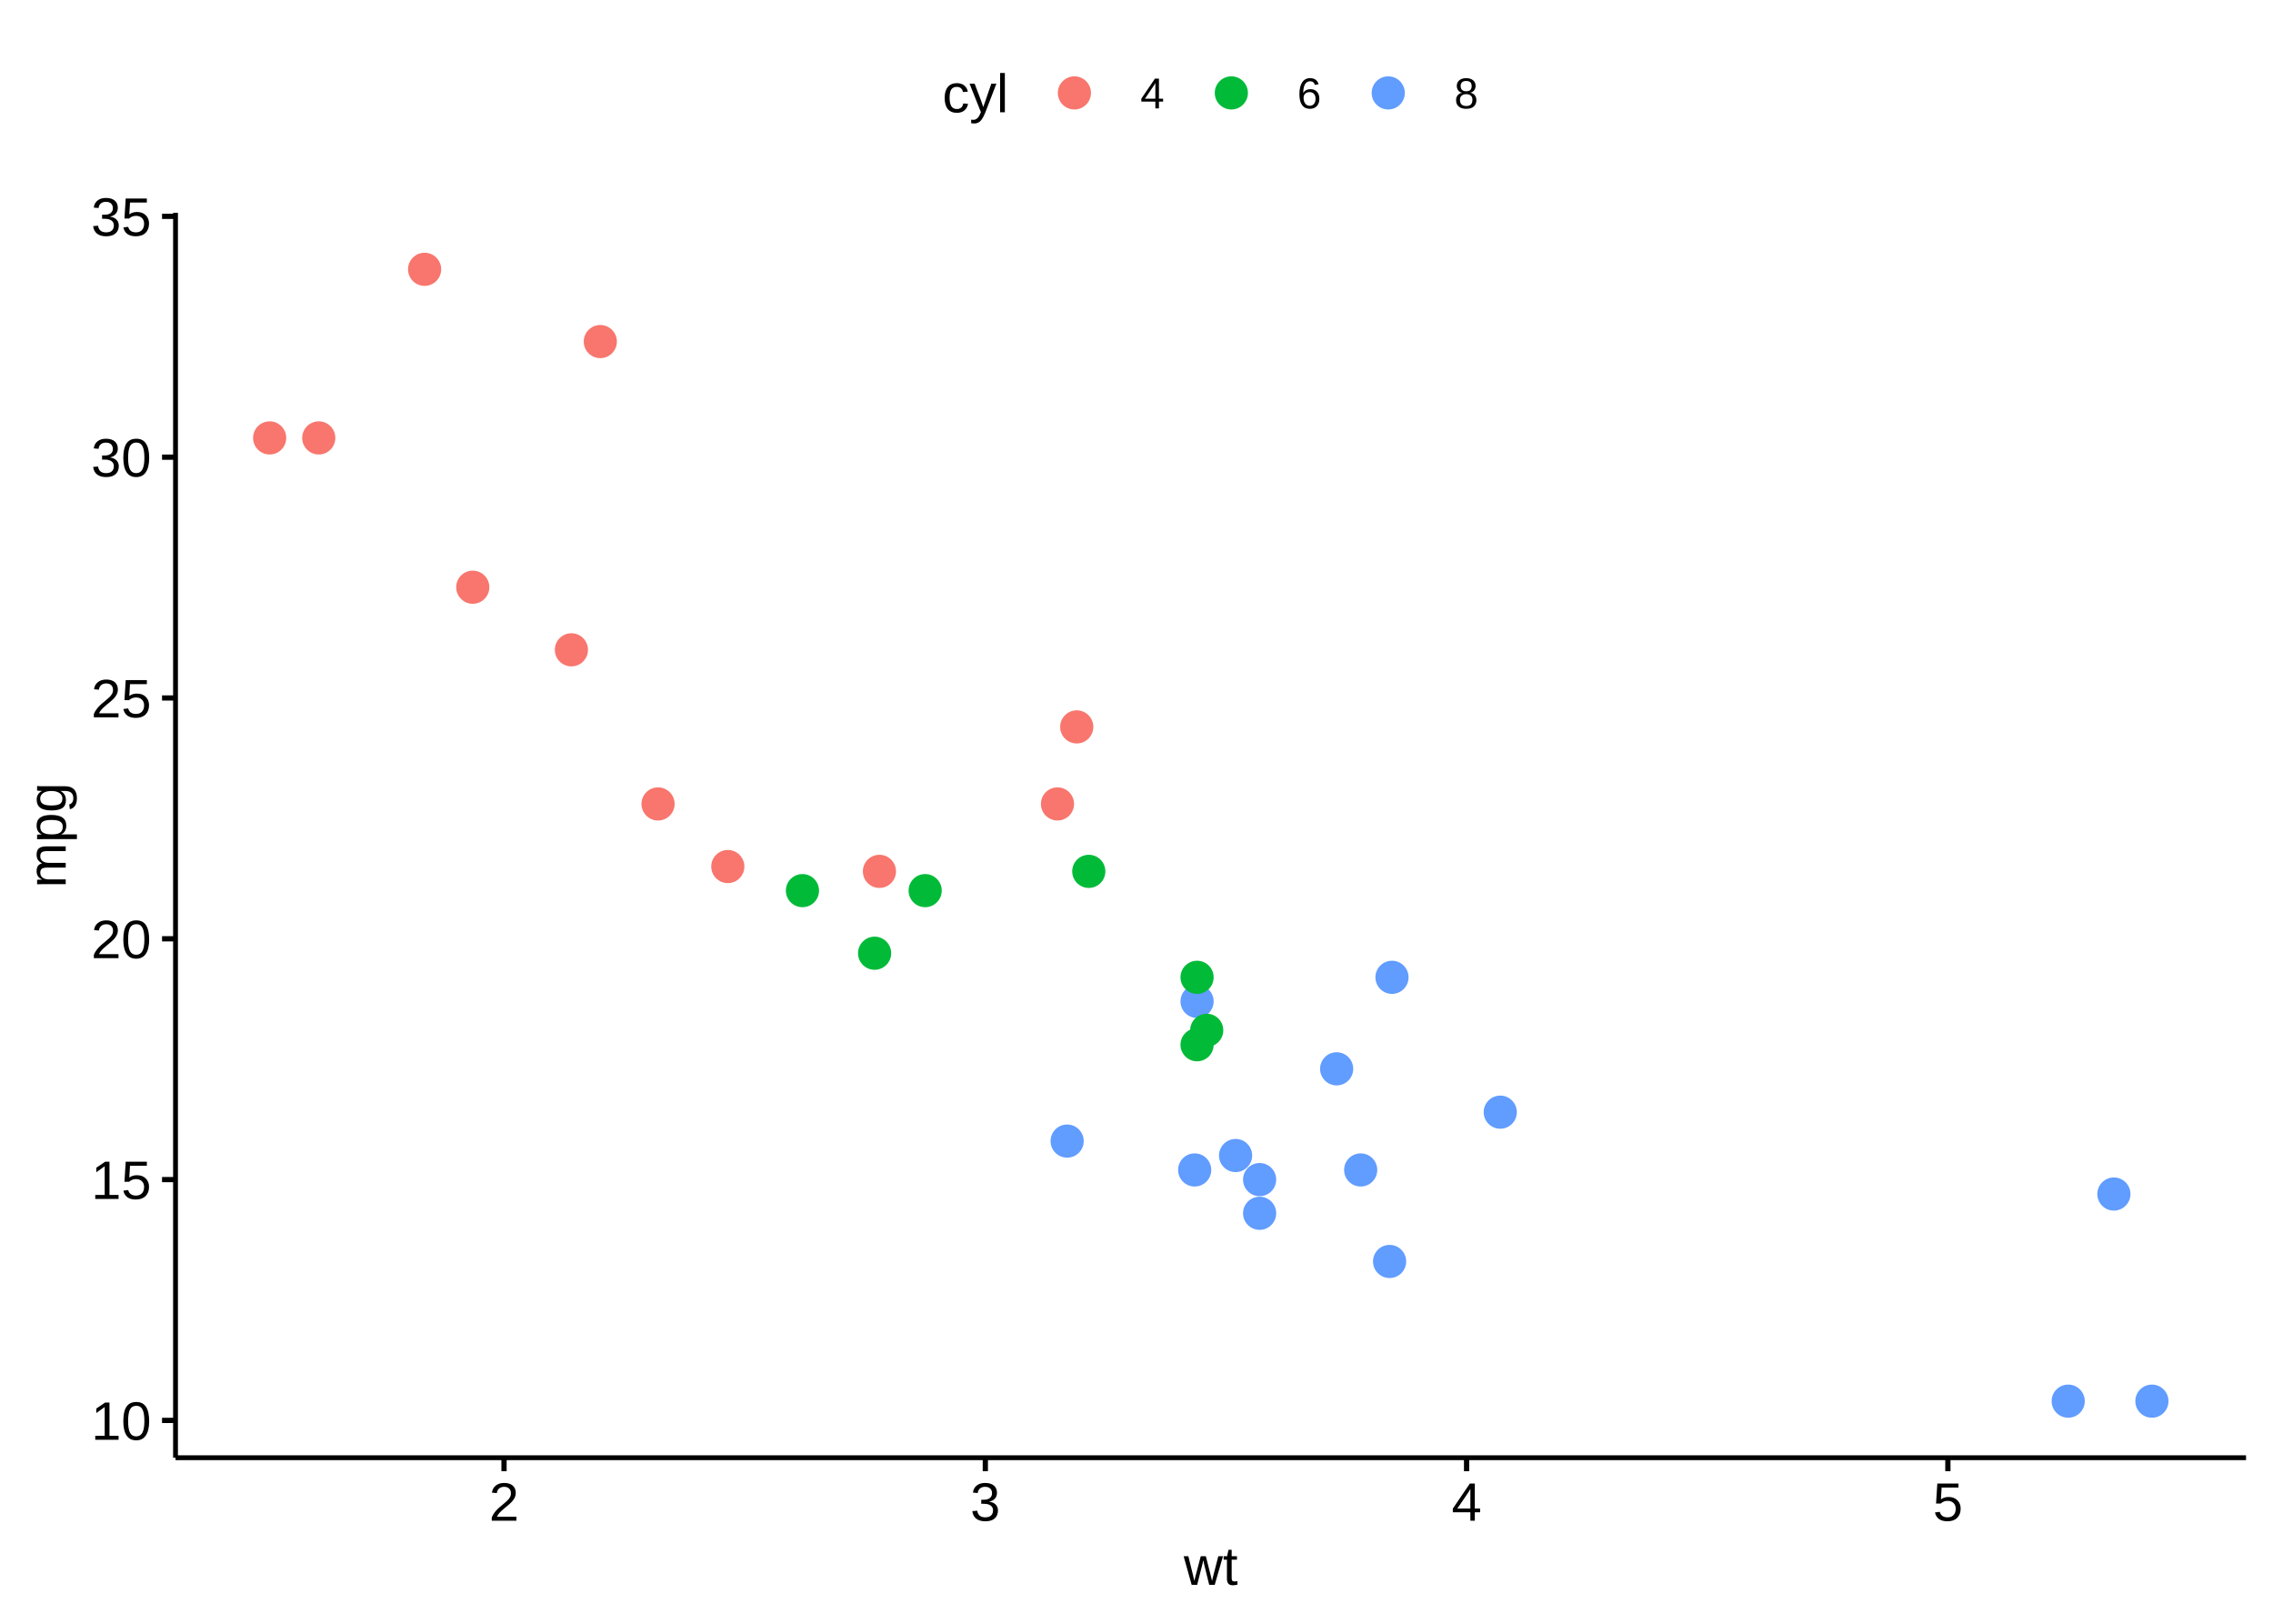
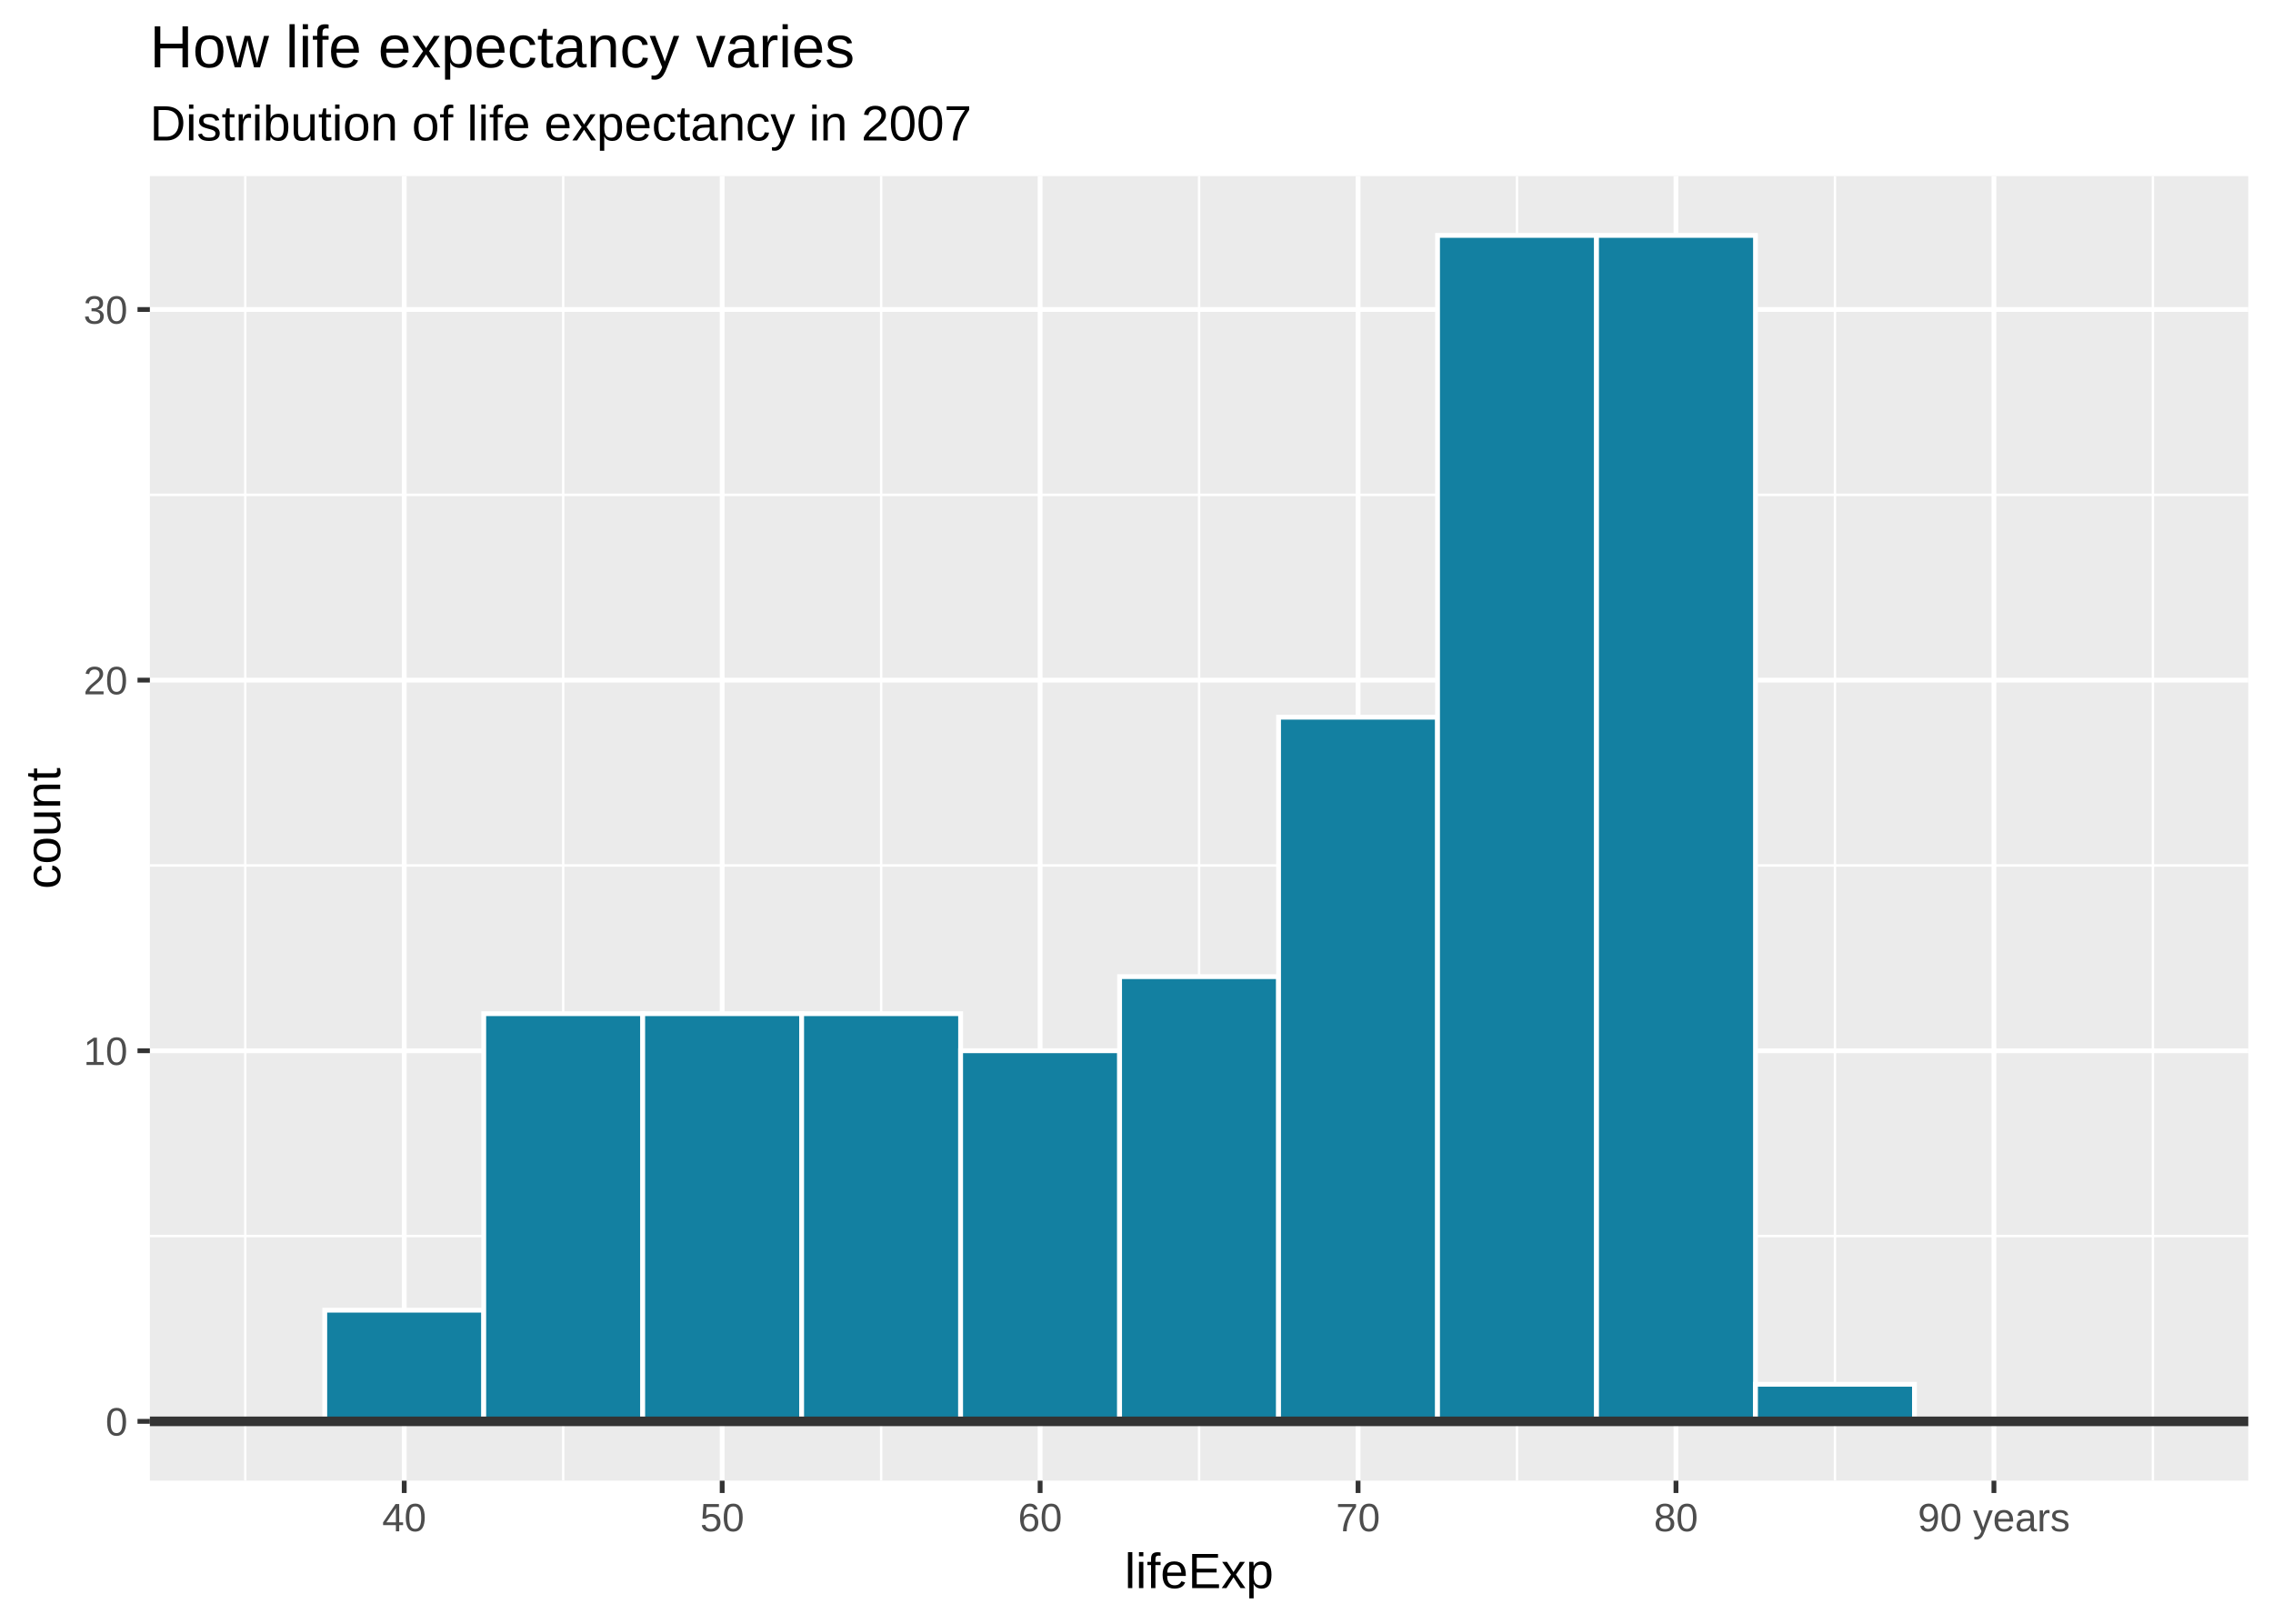
<svg xmlns="http://www.w3.org/2000/svg" viewBox="0 0 504.00 360.00">
  <defs>
    <style type="text/css">
    line, polyline, polygon, path, rect, circle {
      fill: none;
      stroke: #000000;
      stroke-linecap: round;
      stroke-linejoin: round;
      stroke-miterlimit: 10.00;
    }
  </style>
  </defs>
  <rect width="100%" height="100%" style="stroke: none; fill: #FFFFFF;" />
-   <rect x="0.00" y="0.00" width="504.00" height="360.00" style="stroke-width: 1.16; stroke: #FFFFFF; fill: #FFFFFF;" />
+   <rect x="0.00" y="0.00" width="504.00" height="360.00" style="stroke-width: 1.07; stroke: #FFFFFF; fill: #FFFFFF;" />
  <defs>
-     <clipPath id="cpMzguOTJ8NDk4LjAyfDMyMy4xOXw0Ny4xNw==">
-       <rect x="38.92" y="47.17" width="459.10" height="276.03" />
+     <clipPath id="cpMzMuMjN8NDk4LjUyfDMyOC4yOHwzOS4wNA==">
+       <rect x="33.23" y="39.04" width="465.29" height="289.23" />
    </clipPath>
  </defs>
-   <rect x="38.92" y="47.17" width="459.10" height="276.03" style="stroke-width: 1.16; stroke: none; fill: #FFFFFF;" clip-path="url(#cpMzguOTJ8NDk4LjAyfDMyMy4xOXw0Ny4xNw==)" />
-   <circle cx="177.93" cy="197.46" r="2.49pt" style="stroke-width: 0.71; stroke: #00BA38; fill: #00BA38;" clip-path="url(#cpMzguOTJ8NDk4LjAyfDMyMy4xOXw0Ny4xNw==)" />
-   <circle cx="205.14" cy="197.46" r="2.49pt" style="stroke-width: 0.71; stroke: #00BA38; fill: #00BA38;" clip-path="url(#cpMzguOTJ8NDk4LjAyfDMyMy4xOXw0Ny4xNw==)" />
-   <circle cx="145.91" cy="178.24" r="2.49pt" style="stroke-width: 0.71; stroke: #F8766D; fill: #F8766D;" clip-path="url(#cpMzguOTJ8NDk4LjAyfDMyMy4xOXw0Ny4xNw==)" />
-   <circle cx="241.42" cy="193.19" r="2.49pt" style="stroke-width: 0.71; stroke: #00BA38; fill: #00BA38;" clip-path="url(#cpMzguOTJ8NDk4LjAyfDMyMy4xOXw0Ny4xNw==)" />
-   <circle cx="265.43" cy="222.02" r="2.49pt" style="stroke-width: 0.71; stroke: #619CFF; fill: #619CFF;" clip-path="url(#cpMzguOTJ8NDk4LjAyfDMyMy4xOXw0Ny4xNw==)" />
-   <circle cx="267.57" cy="228.43" r="2.49pt" style="stroke-width: 0.71; stroke: #00BA38; fill: #00BA38;" clip-path="url(#cpMzguOTJ8NDk4LjAyfDMyMy4xOXw0Ny4xNw==)" />
-   <circle cx="279.30" cy="269.00" r="2.49pt" style="stroke-width: 0.71; stroke: #619CFF; fill: #619CFF;" clip-path="url(#cpMzguOTJ8NDk4LjAyfDMyMy4xOXw0Ny4xNw==)" />
-   <circle cx="238.75" cy="161.16" r="2.49pt" style="stroke-width: 0.71; stroke: #F8766D; fill: #F8766D;" clip-path="url(#cpMzguOTJ8NDk4LjAyfDMyMy4xOXw0Ny4xNw==)" />
-   <circle cx="234.48" cy="178.24" r="2.49pt" style="stroke-width: 0.71; stroke: #F8766D; fill: #F8766D;" clip-path="url(#cpMzguOTJ8NDk4LjAyfDMyMy4xOXw0Ny4xNw==)" />
-   <circle cx="265.43" cy="216.68" r="2.49pt" style="stroke-width: 0.71; stroke: #00BA38; fill: #00BA38;" clip-path="url(#cpMzguOTJ8NDk4LjAyfDMyMy4xOXw0Ny4xNw==)" />
-   <circle cx="265.43" cy="231.63" r="2.49pt" style="stroke-width: 0.71; stroke: #00BA38; fill: #00BA38;" clip-path="url(#cpMzguOTJ8NDk4LjAyfDMyMy4xOXw0Ny4xNw==)" />
-   <circle cx="332.66" cy="246.58" r="2.49pt" style="stroke-width: 0.71; stroke: #619CFF; fill: #619CFF;" clip-path="url(#cpMzguOTJ8NDk4LjAyfDMyMy4xOXw0Ny4xNw==)" />
-   <circle cx="296.38" cy="236.97" r="2.49pt" style="stroke-width: 0.71; stroke: #619CFF; fill: #619CFF;" clip-path="url(#cpMzguOTJ8NDk4LjAyfDMyMy4xOXw0Ny4xNw==)" />
-   <circle cx="301.71" cy="259.39" r="2.49pt" style="stroke-width: 0.71; stroke: #619CFF; fill: #619CFF;" clip-path="url(#cpMzguOTJ8NDk4LjAyfDMyMy4xOXw0Ny4xNw==)" />
-   <circle cx="458.59" cy="310.65" r="2.49pt" style="stroke-width: 0.71; stroke: #619CFF; fill: #619CFF;" clip-path="url(#cpMzguOTJ8NDk4LjAyfDMyMy4xOXw0Ny4xNw==)" />
-   <circle cx="477.15" cy="310.65" r="2.49pt" style="stroke-width: 0.71; stroke: #619CFF; fill: #619CFF;" clip-path="url(#cpMzguOTJ8NDk4LjAyfDMyMy4xOXw0Ny4xNw==)" />
-   <circle cx="468.72" cy="264.73" r="2.49pt" style="stroke-width: 0.71; stroke: #619CFF; fill: #619CFF;" clip-path="url(#cpMzguOTJ8NDk4LjAyfDMyMy4xOXw0Ny4xNw==)" />
-   <circle cx="133.11" cy="75.73" r="2.49pt" style="stroke-width: 0.71; stroke: #F8766D; fill: #F8766D;" clip-path="url(#cpMzguOTJ8NDk4LjAyfDMyMy4xOXw0Ny4xNw==)" />
-   <circle cx="70.68" cy="97.09" r="2.49pt" style="stroke-width: 0.71; stroke: #F8766D; fill: #F8766D;" clip-path="url(#cpMzguOTJ8NDk4LjAyfDMyMy4xOXw0Ny4xNw==)" />
-   <circle cx="94.15" cy="59.71" r="2.49pt" style="stroke-width: 0.71; stroke: #F8766D; fill: #F8766D;" clip-path="url(#cpMzguOTJ8NDk4LjAyfDMyMy4xOXw0Ny4xNw==)" />
-   <circle cx="161.38" cy="192.12" r="2.49pt" style="stroke-width: 0.71; stroke: #F8766D; fill: #F8766D;" clip-path="url(#cpMzguOTJ8NDk4LjAyfDMyMy4xOXw0Ny4xNw==)" />
-   <circle cx="273.97" cy="256.19" r="2.49pt" style="stroke-width: 0.71; stroke: #619CFF; fill: #619CFF;" clip-path="url(#cpMzguOTJ8NDk4LjAyfDMyMy4xOXw0Ny4xNw==)" />
-   <circle cx="264.90" cy="259.39" r="2.49pt" style="stroke-width: 0.71; stroke: #619CFF; fill: #619CFF;" clip-path="url(#cpMzguOTJ8NDk4LjAyfDMyMy4xOXw0Ny4xNw==)" />
-   <circle cx="308.12" cy="279.68" r="2.49pt" style="stroke-width: 0.71; stroke: #619CFF; fill: #619CFF;" clip-path="url(#cpMzguOTJ8NDk4LjAyfDMyMy4xOXw0Ny4xNw==)" />
-   <circle cx="308.65" cy="216.68" r="2.49pt" style="stroke-width: 0.71; stroke: #619CFF; fill: #619CFF;" clip-path="url(#cpMzguOTJ8NDk4LjAyfDMyMy4xOXw0Ny4xNw==)" />
-   <circle cx="104.83" cy="130.19" r="2.49pt" style="stroke-width: 0.71; stroke: #F8766D; fill: #F8766D;" clip-path="url(#cpMzguOTJ8NDk4LjAyfDMyMy4xOXw0Ny4xNw==)" />
-   <circle cx="126.70" cy="144.07" r="2.49pt" style="stroke-width: 0.71; stroke: #F8766D; fill: #F8766D;" clip-path="url(#cpMzguOTJ8NDk4LjAyfDMyMy4xOXw0Ny4xNw==)" />
-   <circle cx="59.79" cy="97.09" r="2.49pt" style="stroke-width: 0.71; stroke: #F8766D; fill: #F8766D;" clip-path="url(#cpMzguOTJ8NDk4LjAyfDMyMy4xOXw0Ny4xNw==)" />
-   <circle cx="236.62" cy="252.99" r="2.49pt" style="stroke-width: 0.71; stroke: #619CFF; fill: #619CFF;" clip-path="url(#cpMzguOTJ8NDk4LjAyfDMyMy4xOXw0Ny4xNw==)" />
-   <circle cx="193.93" cy="211.34" r="2.49pt" style="stroke-width: 0.71; stroke: #00BA38; fill: #00BA38;" clip-path="url(#cpMzguOTJ8NDk4LjAyfDMyMy4xOXw0Ny4xNw==)" />
-   <circle cx="279.30" cy="261.53" r="2.49pt" style="stroke-width: 0.71; stroke: #619CFF; fill: #619CFF;" clip-path="url(#cpMzguOTJ8NDk4LjAyfDMyMy4xOXw0Ny4xNw==)" />
-   <circle cx="195.00" cy="193.19" r="2.49pt" style="stroke-width: 0.71; stroke: #F8766D; fill: #F8766D;" clip-path="url(#cpMzguOTJ8NDk4LjAyfDMyMy4xOXw0Ny4xNw==)" />
+   <rect x="33.23" y="39.04" width="465.29" height="289.23" style="stroke-width: 1.07; stroke: none; fill: #EBEBEB;" clip-path="url(#cpMzMuMjN8NDk4LjUyfDMyOC4yOHwzOS4wNA==)" />
+   <polyline points="33.23,274.04 498.52,274.04 " style="stroke-width: 0.53; stroke: #FFFFFF; stroke-linecap: butt;" clip-path="url(#cpMzMuMjN8NDk4LjUyfDMyOC4yOHwzOS4wNA==)" />
+   <polyline points="33.23,191.88 498.52,191.88 " style="stroke-width: 0.53; stroke: #FFFFFF; stroke-linecap: butt;" clip-path="url(#cpMzMuMjN8NDk4LjUyfDMyOC4yOHwzOS4wNA==)" />
+   <polyline points="33.23,109.71 498.52,109.71 " style="stroke-width: 0.53; stroke: #FFFFFF; stroke-linecap: butt;" clip-path="url(#cpMzMuMjN8NDk4LjUyfDMyOC4yOHwzOS4wNA==)" />
+   <polyline points="54.38,328.28 54.38,39.04 " style="stroke-width: 0.53; stroke: #FFFFFF; stroke-linecap: butt;" clip-path="url(#cpMzMuMjN8NDk4LjUyfDMyOC4yOHwzOS4wNA==)" />
+   <polyline points="124.88,328.28 124.88,39.04 " style="stroke-width: 0.53; stroke: #FFFFFF; stroke-linecap: butt;" clip-path="url(#cpMzMuMjN8NDk4LjUyfDMyOC4yOHwzOS4wNA==)" />
+   <polyline points="195.38,328.28 195.38,39.04 " style="stroke-width: 0.53; stroke: #FFFFFF; stroke-linecap: butt;" clip-path="url(#cpMzMuMjN8NDk4LjUyfDMyOC4yOHwzOS4wNA==)" />
+   <polyline points="265.88,328.28 265.88,39.04 " style="stroke-width: 0.53; stroke: #FFFFFF; stroke-linecap: butt;" clip-path="url(#cpMzMuMjN8NDk4LjUyfDMyOC4yOHwzOS4wNA==)" />
+   <polyline points="336.37,328.28 336.37,39.04 " style="stroke-width: 0.53; stroke: #FFFFFF; stroke-linecap: butt;" clip-path="url(#cpMzMuMjN8NDk4LjUyfDMyOC4yOHwzOS4wNA==)" />
+   <polyline points="406.87,328.28 406.87,39.04 " style="stroke-width: 0.53; stroke: #FFFFFF; stroke-linecap: butt;" clip-path="url(#cpMzMuMjN8NDk4LjUyfDMyOC4yOHwzOS4wNA==)" />
+   <polyline points="477.37,328.28 477.37,39.04 " style="stroke-width: 0.53; stroke: #FFFFFF; stroke-linecap: butt;" clip-path="url(#cpMzMuMjN8NDk4LjUyfDMyOC4yOHwzOS4wNA==)" />
+   <polyline points="33.23,315.13 498.52,315.13 " style="stroke-width: 1.07; stroke: #FFFFFF; stroke-linecap: butt;" clip-path="url(#cpMzMuMjN8NDk4LjUyfDMyOC4yOHwzOS4wNA==)" />
+   <polyline points="33.23,232.96 498.52,232.96 " style="stroke-width: 1.07; stroke: #FFFFFF; stroke-linecap: butt;" clip-path="url(#cpMzMuMjN8NDk4LjUyfDMyOC4yOHwzOS4wNA==)" />
+   <polyline points="33.23,150.79 498.52,150.79 " style="stroke-width: 1.07; stroke: #FFFFFF; stroke-linecap: butt;" clip-path="url(#cpMzMuMjN8NDk4LjUyfDMyOC4yOHwzOS4wNA==)" />
+   <polyline points="33.23,68.62 498.52,68.62 " style="stroke-width: 1.07; stroke: #FFFFFF; stroke-linecap: butt;" clip-path="url(#cpMzMuMjN8NDk4LjUyfDMyOC4yOHwzOS4wNA==)" />
+   <polyline points="89.63,328.28 89.63,39.04 " style="stroke-width: 1.07; stroke: #FFFFFF; stroke-linecap: butt;" clip-path="url(#cpMzMuMjN8NDk4LjUyfDMyOC4yOHwzOS4wNA==)" />
+   <polyline points="160.13,328.28 160.13,39.04 " style="stroke-width: 1.07; stroke: #FFFFFF; stroke-linecap: butt;" clip-path="url(#cpMzMuMjN8NDk4LjUyfDMyOC4yOHwzOS4wNA==)" />
+   <polyline points="230.63,328.28 230.63,39.04 " style="stroke-width: 1.07; stroke: #FFFFFF; stroke-linecap: butt;" clip-path="url(#cpMzMuMjN8NDk4LjUyfDMyOC4yOHwzOS4wNA==)" />
+   <polyline points="301.13,328.28 301.13,39.04 " style="stroke-width: 1.07; stroke: #FFFFFF; stroke-linecap: butt;" clip-path="url(#cpMzMuMjN8NDk4LjUyfDMyOC4yOHwzOS4wNA==)" />
+   <polyline points="371.62,328.28 371.62,39.04 " style="stroke-width: 1.07; stroke: #FFFFFF; stroke-linecap: butt;" clip-path="url(#cpMzMuMjN8NDk4LjUyfDMyOC4yOHwzOS4wNA==)" />
+   <polyline points="442.12,328.28 442.12,39.04 " style="stroke-width: 1.07; stroke: #FFFFFF; stroke-linecap: butt;" clip-path="url(#cpMzMuMjN8NDk4LjUyfDMyOC4yOHwzOS4wNA==)" />
+   <rect x="72.01" y="290.48" width="35.25" height="24.65" style="stroke-width: 1.07; stroke: #FFFFFF; stroke-linecap: square; stroke-linejoin: miter; fill: #1380A1;" clip-path="url(#cpMzMuMjN8NDk4LjUyfDMyOC4yOHwzOS4wNA==)" />
+   <rect x="107.26" y="224.74" width="35.25" height="90.39" style="stroke-width: 1.07; stroke: #FFFFFF; stroke-linecap: square; stroke-linejoin: miter; fill: #1380A1;" clip-path="url(#cpMzMuMjN8NDk4LjUyfDMyOC4yOHwzOS4wNA==)" />
+   <rect x="142.51" y="224.74" width="35.25" height="90.39" style="stroke-width: 1.07; stroke: #FFFFFF; stroke-linecap: square; stroke-linejoin: miter; fill: #1380A1;" clip-path="url(#cpMzMuMjN8NDk4LjUyfDMyOC4yOHwzOS4wNA==)" />
+   <rect x="177.75" y="224.74" width="35.25" height="90.39" style="stroke-width: 1.07; stroke: #FFFFFF; stroke-linecap: square; stroke-linejoin: miter; fill: #1380A1;" clip-path="url(#cpMzMuMjN8NDk4LjUyfDMyOC4yOHwzOS4wNA==)" />
+   <rect x="213.00" y="232.96" width="35.25" height="82.17" style="stroke-width: 1.07; stroke: #FFFFFF; stroke-linecap: square; stroke-linejoin: miter; fill: #1380A1;" clip-path="url(#cpMzMuMjN8NDk4LjUyfDMyOC4yOHwzOS4wNA==)" />
+   <rect x="248.25" y="216.53" width="35.25" height="98.60" style="stroke-width: 1.07; stroke: #FFFFFF; stroke-linecap: square; stroke-linejoin: miter; fill: #1380A1;" clip-path="url(#cpMzMuMjN8NDk4LjUyfDMyOC4yOHwzOS4wNA==)" />
+   <rect x="283.50" y="159.01" width="35.25" height="156.12" style="stroke-width: 1.07; stroke: #FFFFFF; stroke-linecap: square; stroke-linejoin: miter; fill: #1380A1;" clip-path="url(#cpMzMuMjN8NDk4LjUyfDMyOC4yOHwzOS4wNA==)" />
+   <rect x="318.75" y="52.19" width="35.25" height="262.94" style="stroke-width: 1.07; stroke: #FFFFFF; stroke-linecap: square; stroke-linejoin: miter; fill: #1380A1;" clip-path="url(#cpMzMuMjN8NDk4LjUyfDMyOC4yOHwzOS4wNA==)" />
+   <rect x="354.00" y="52.19" width="35.25" height="262.94" style="stroke-width: 1.07; stroke: #FFFFFF; stroke-linecap: square; stroke-linejoin: miter; fill: #1380A1;" clip-path="url(#cpMzMuMjN8NDk4LjUyfDMyOC4yOHwzOS4wNA==)" />
+   <rect x="389.25" y="306.91" width="35.25" height="8.22" style="stroke-width: 1.07; stroke: #FFFFFF; stroke-linecap: square; stroke-linejoin: miter; fill: #1380A1;" clip-path="url(#cpMzMuMjN8NDk4LjUyfDMyOC4yOHwzOS4wNA==)" />
+   <rect x="424.50" y="315.13" width="35.25" height="0.00" style="stroke-width: 1.07; stroke: #FFFFFF; stroke-linecap: square; stroke-linejoin: miter; fill: #1380A1;" clip-path="url(#cpMzMuMjN8NDk4LjUyfDMyOC4yOHwzOS4wNA==)" />
+   <line x1="33.23" y1="315.13" x2="498.52" y2="315.13" style="stroke-width: 2.13; stroke: #333333; stroke-linecap: butt;" clip-path="url(#cpMzMuMjN8NDk4LjUyfDMyOC4yOHwzOS4wNA==)" />
  <defs>
    <clipPath id="cpMC4wMHw1MDQuMDB8MzYwLjAwfDAuMDA=">
      <rect x="0.00" y="0.00" width="504.00" height="360.00" />
    </clipPath>
  </defs>
-   <polyline points="38.92,323.19 38.92,47.17 " style="stroke-width: 1.07; stroke-linecap: butt;" clip-path="url(#cpMC4wMHw1MDQuMDB8MzYwLjAwfDAuMDA=)" />
  <g clip-path="url(#cpMC4wMHw1MDQuMDB8MzYwLjAwfDAuMDA=)">
-     <text x="20.20" y="319.21" style="font-size: 12.00px; font-family: Arial;" textLength="13.35px" lengthAdjust="spacingAndGlyphs">10</text>
+     <text x="23.41" y="318.28" style="font-size: 8.80px; fill: #4D4D4D; font-family: Arial;" textLength="4.89px" lengthAdjust="spacingAndGlyphs">0</text>
  </g>
  <g clip-path="url(#cpMC4wMHw1MDQuMDB8MzYwLjAwfDAuMDA=)">
-     <text x="20.20" y="265.82" style="font-size: 12.00px; font-family: Arial;" textLength="13.35px" lengthAdjust="spacingAndGlyphs">15</text>
+     <text x="18.51" y="236.11" style="font-size: 8.80px; fill: #4D4D4D; font-family: Arial;" textLength="9.79px" lengthAdjust="spacingAndGlyphs">10</text>
  </g>
  <g clip-path="url(#cpMC4wMHw1MDQuMDB8MzYwLjAwfDAuMDA=)">
-     <text x="20.20" y="212.43" style="font-size: 12.00px; font-family: Arial;" textLength="13.35px" lengthAdjust="spacingAndGlyphs">20</text>
+     <text x="18.51" y="153.94" style="font-size: 8.80px; fill: #4D4D4D; font-family: Arial;" textLength="9.79px" lengthAdjust="spacingAndGlyphs">20</text>
  </g>
  <g clip-path="url(#cpMC4wMHw1MDQuMDB8MzYwLjAwfDAuMDA=)">
-     <text x="20.20" y="159.04" style="font-size: 12.00px; font-family: Arial;" textLength="13.35px" lengthAdjust="spacingAndGlyphs">25</text>
+     <text x="18.51" y="71.77" style="font-size: 8.80px; fill: #4D4D4D; font-family: Arial;" textLength="9.79px" lengthAdjust="spacingAndGlyphs">30</text>
+   </g>
+   <polyline points="30.49,315.13 33.23,315.13 " style="stroke-width: 1.07; stroke: #333333; stroke-linecap: butt;" clip-path="url(#cpMC4wMHw1MDQuMDB8MzYwLjAwfDAuMDA=)" />
+   <polyline points="30.49,232.96 33.23,232.96 " style="stroke-width: 1.07; stroke: #333333; stroke-linecap: butt;" clip-path="url(#cpMC4wMHw1MDQuMDB8MzYwLjAwfDAuMDA=)" />
+   <polyline points="30.49,150.79 33.23,150.79 " style="stroke-width: 1.07; stroke: #333333; stroke-linecap: butt;" clip-path="url(#cpMC4wMHw1MDQuMDB8MzYwLjAwfDAuMDA=)" />
+   <polyline points="30.49,68.62 33.23,68.62 " style="stroke-width: 1.07; stroke: #333333; stroke-linecap: butt;" clip-path="url(#cpMC4wMHw1MDQuMDB8MzYwLjAwfDAuMDA=)" />
+   <polyline points="89.63,331.02 89.63,328.28 " style="stroke-width: 1.07; stroke: #333333; stroke-linecap: butt;" clip-path="url(#cpMC4wMHw1MDQuMDB8MzYwLjAwfDAuMDA=)" />
+   <polyline points="160.13,331.02 160.13,328.28 " style="stroke-width: 1.07; stroke: #333333; stroke-linecap: butt;" clip-path="url(#cpMC4wMHw1MDQuMDB8MzYwLjAwfDAuMDA=)" />
+   <polyline points="230.63,331.02 230.63,328.28 " style="stroke-width: 1.07; stroke: #333333; stroke-linecap: butt;" clip-path="url(#cpMC4wMHw1MDQuMDB8MzYwLjAwfDAuMDA=)" />
+   <polyline points="301.13,331.02 301.13,328.28 " style="stroke-width: 1.07; stroke: #333333; stroke-linecap: butt;" clip-path="url(#cpMC4wMHw1MDQuMDB8MzYwLjAwfDAuMDA=)" />
+   <polyline points="371.62,331.02 371.62,328.28 " style="stroke-width: 1.07; stroke: #333333; stroke-linecap: butt;" clip-path="url(#cpMC4wMHw1MDQuMDB8MzYwLjAwfDAuMDA=)" />
+   <polyline points="442.12,331.02 442.12,328.28 " style="stroke-width: 1.07; stroke: #333333; stroke-linecap: butt;" clip-path="url(#cpMC4wMHw1MDQuMDB8MzYwLjAwfDAuMDA=)" />
+   <g clip-path="url(#cpMC4wMHw1MDQuMDB8MzYwLjAwfDAuMDA=)">
+     <text x="84.74" y="339.51" style="font-size: 8.80px; fill: #4D4D4D; font-family: Arial;" textLength="9.79px" lengthAdjust="spacingAndGlyphs">40</text>
  </g>
  <g clip-path="url(#cpMC4wMHw1MDQuMDB8MzYwLjAwfDAuMDA=)">
-     <text x="20.20" y="105.65" style="font-size: 12.00px; font-family: Arial;" textLength="13.35px" lengthAdjust="spacingAndGlyphs">30</text>
+     <text x="155.24" y="339.51" style="font-size: 8.80px; fill: #4D4D4D; font-family: Arial;" textLength="9.79px" lengthAdjust="spacingAndGlyphs">50</text>
  </g>
  <g clip-path="url(#cpMC4wMHw1MDQuMDB8MzYwLjAwfDAuMDA=)">
-     <text x="20.20" y="52.26" style="font-size: 12.00px; font-family: Arial;" textLength="13.35px" lengthAdjust="spacingAndGlyphs">35</text>
-   </g>
-   <polyline points="35.93,314.92 38.92,314.92 " style="stroke-width: 1.16; stroke-linecap: butt;" clip-path="url(#cpMC4wMHw1MDQuMDB8MzYwLjAwfDAuMDA=)" />
-   <polyline points="35.93,261.53 38.92,261.53 " style="stroke-width: 1.16; stroke-linecap: butt;" clip-path="url(#cpMC4wMHw1MDQuMDB8MzYwLjAwfDAuMDA=)" />
-   <polyline points="35.93,208.14 38.92,208.14 " style="stroke-width: 1.16; stroke-linecap: butt;" clip-path="url(#cpMC4wMHw1MDQuMDB8MzYwLjAwfDAuMDA=)" />
-   <polyline points="35.93,154.75 38.92,154.75 " style="stroke-width: 1.16; stroke-linecap: butt;" clip-path="url(#cpMC4wMHw1MDQuMDB8MzYwLjAwfDAuMDA=)" />
-   <polyline points="35.93,101.36 38.92,101.36 " style="stroke-width: 1.16; stroke-linecap: butt;" clip-path="url(#cpMC4wMHw1MDQuMDB8MzYwLjAwfDAuMDA=)" />
-   <polyline points="35.93,47.97 38.92,47.97 " style="stroke-width: 1.16; stroke-linecap: butt;" clip-path="url(#cpMC4wMHw1MDQuMDB8MzYwLjAwfDAuMDA=)" />
-   <polyline points="38.92,323.19 498.02,323.19 " style="stroke-width: 1.07; stroke-linecap: butt;" clip-path="url(#cpMC4wMHw1MDQuMDB8MzYwLjAwfDAuMDA=)" />
-   <polyline points="111.76,326.18 111.76,323.19 " style="stroke-width: 1.16; stroke-linecap: butt;" clip-path="url(#cpMC4wMHw1MDQuMDB8MzYwLjAwfDAuMDA=)" />
-   <polyline points="218.48,326.18 218.48,323.19 " style="stroke-width: 1.16; stroke-linecap: butt;" clip-path="url(#cpMC4wMHw1MDQuMDB8MzYwLjAwfDAuMDA=)" />
-   <polyline points="325.19,326.18 325.19,323.19 " style="stroke-width: 1.16; stroke-linecap: butt;" clip-path="url(#cpMC4wMHw1MDQuMDB8MzYwLjAwfDAuMDA=)" />
-   <polyline points="431.91,326.18 431.91,323.19 " style="stroke-width: 1.16; stroke-linecap: butt;" clip-path="url(#cpMC4wMHw1MDQuMDB8MzYwLjAwfDAuMDA=)" />
-   <g clip-path="url(#cpMC4wMHw1MDQuMDB8MzYwLjAwfDAuMDA=)">
-     <text x="108.43" y="337.16" style="font-size: 12.00px; font-family: Arial;" textLength="6.67px" lengthAdjust="spacingAndGlyphs">2</text>
+     <text x="225.73" y="339.51" style="font-size: 8.80px; fill: #4D4D4D; font-family: Arial;" textLength="9.79px" lengthAdjust="spacingAndGlyphs">60</text>
  </g>
  <g clip-path="url(#cpMC4wMHw1MDQuMDB8MzYwLjAwfDAuMDA=)">
-     <text x="215.14" y="337.16" style="font-size: 12.00px; font-family: Arial;" textLength="6.67px" lengthAdjust="spacingAndGlyphs">3</text>
+     <text x="296.23" y="339.51" style="font-size: 8.80px; fill: #4D4D4D; font-family: Arial;" textLength="9.79px" lengthAdjust="spacingAndGlyphs">70</text>
  </g>
  <g clip-path="url(#cpMC4wMHw1MDQuMDB8MzYwLjAwfDAuMDA=)">
-     <text x="321.86" y="337.16" style="font-size: 12.00px; font-family: Arial;" textLength="6.67px" lengthAdjust="spacingAndGlyphs">4</text>
+     <text x="366.73" y="339.51" style="font-size: 8.80px; fill: #4D4D4D; font-family: Arial;" textLength="9.79px" lengthAdjust="spacingAndGlyphs">80</text>
  </g>
  <g clip-path="url(#cpMC4wMHw1MDQuMDB8MzYwLjAwfDAuMDA=)">
-     <text x="428.57" y="337.16" style="font-size: 12.00px; font-family: Arial;" textLength="6.67px" lengthAdjust="spacingAndGlyphs">5</text>
+     <text x="425.25" y="339.51" style="font-size: 8.80px; fill: #4D4D4D; font-family: Arial;" textLength="33.75px" lengthAdjust="spacingAndGlyphs">90 years</text>
  </g>
  <g clip-path="url(#cpMC4wMHw1MDQuMDB8MzYwLjAwfDAuMDA=)">
-     <text x="262.47" y="351.38" style="font-size: 12.00px; font-family: Arial;" textLength="12.00px" lengthAdjust="spacingAndGlyphs">wt</text>
+     <text x="249.37" y="352.10" style="font-size: 11.00px; font-family: Arial;" textLength="33.02px" lengthAdjust="spacingAndGlyphs">lifeExp</text>
  </g>
  <g clip-path="url(#cpMC4wMHw1MDQuMDB8MzYwLjAwfDAuMDA=)">
-     <text transform="translate(14.57,196.85) rotate(-90)" style="font-size: 12.00px; font-family: Arial;" textLength="23.34px" lengthAdjust="spacingAndGlyphs">mpg</text>
-   </g>
-   <rect x="202.97" y="5.98" width="131.00" height="29.24" style="stroke-width: 1.16; stroke: none; fill: #FFFFFF;" clip-path="url(#cpMC4wMHw1MDQuMDB8MzYwLjAwfDAuMDA=)" />
-   <g clip-path="url(#cpMC4wMHw1MDQuMDB8MzYwLjAwfDAuMDA=)">
-     <text x="208.95" y="24.89" style="font-size: 12.00px; font-family: Arial;" textLength="14.67px" lengthAdjust="spacingAndGlyphs">cyl</text>
-   </g>
-   <circle cx="238.23" cy="20.60" r="2.49pt" style="stroke-width: 0.71; stroke: #F8766D; fill: #F8766D;" clip-path="url(#cpMC4wMHw1MDQuMDB8MzYwLjAwfDAuMDA=)" />
-   <circle cx="273.03" cy="20.60" r="2.49pt" style="stroke-width: 0.71; stroke: #00BA38; fill: #00BA38;" clip-path="url(#cpMC4wMHw1MDQuMDB8MzYwLjAwfDAuMDA=)" />
-   <circle cx="307.82" cy="20.60" r="2.49pt" style="stroke-width: 0.71; stroke: #619CFF; fill: #619CFF;" clip-path="url(#cpMC4wMHw1MDQuMDB8MzYwLjAwfDAuMDA=)" />
-   <g clip-path="url(#cpMC4wMHw1MDQuMDB8MzYwLjAwfDAuMDA=)">
-     <text x="252.85" y="24.03" style="font-size: 9.60px; font-family: Arial;" textLength="5.34px" lengthAdjust="spacingAndGlyphs">4</text>
+     <text transform="translate(13.35,197.11) rotate(-90)" style="font-size: 11.00px; font-family: Arial;" textLength="26.91px" lengthAdjust="spacingAndGlyphs">count</text>
  </g>
  <g clip-path="url(#cpMC4wMHw1MDQuMDB8MzYwLjAwfDAuMDA=)">
-     <text x="287.64" y="24.03" style="font-size: 9.60px; font-family: Arial;" textLength="5.34px" lengthAdjust="spacingAndGlyphs">6</text>
+     <text x="33.23" y="31.14" style="font-size: 11.00px; font-family: Arial;" textLength="182.21px" lengthAdjust="spacingAndGlyphs">Distribution of life expectancy in 2007</text>
  </g>
  <g clip-path="url(#cpMC4wMHw1MDQuMDB8MzYwLjAwfDAuMDA=)">
-     <text x="322.44" y="24.03" style="font-size: 9.60px; font-family: Arial;" textLength="5.34px" lengthAdjust="spacingAndGlyphs">8</text>
+     <text x="33.23" y="14.93" style="font-size: 13.20px; font-family: Arial;" textLength="156.27px" lengthAdjust="spacingAndGlyphs">How life expectancy varies</text>
  </g>
</svg>
